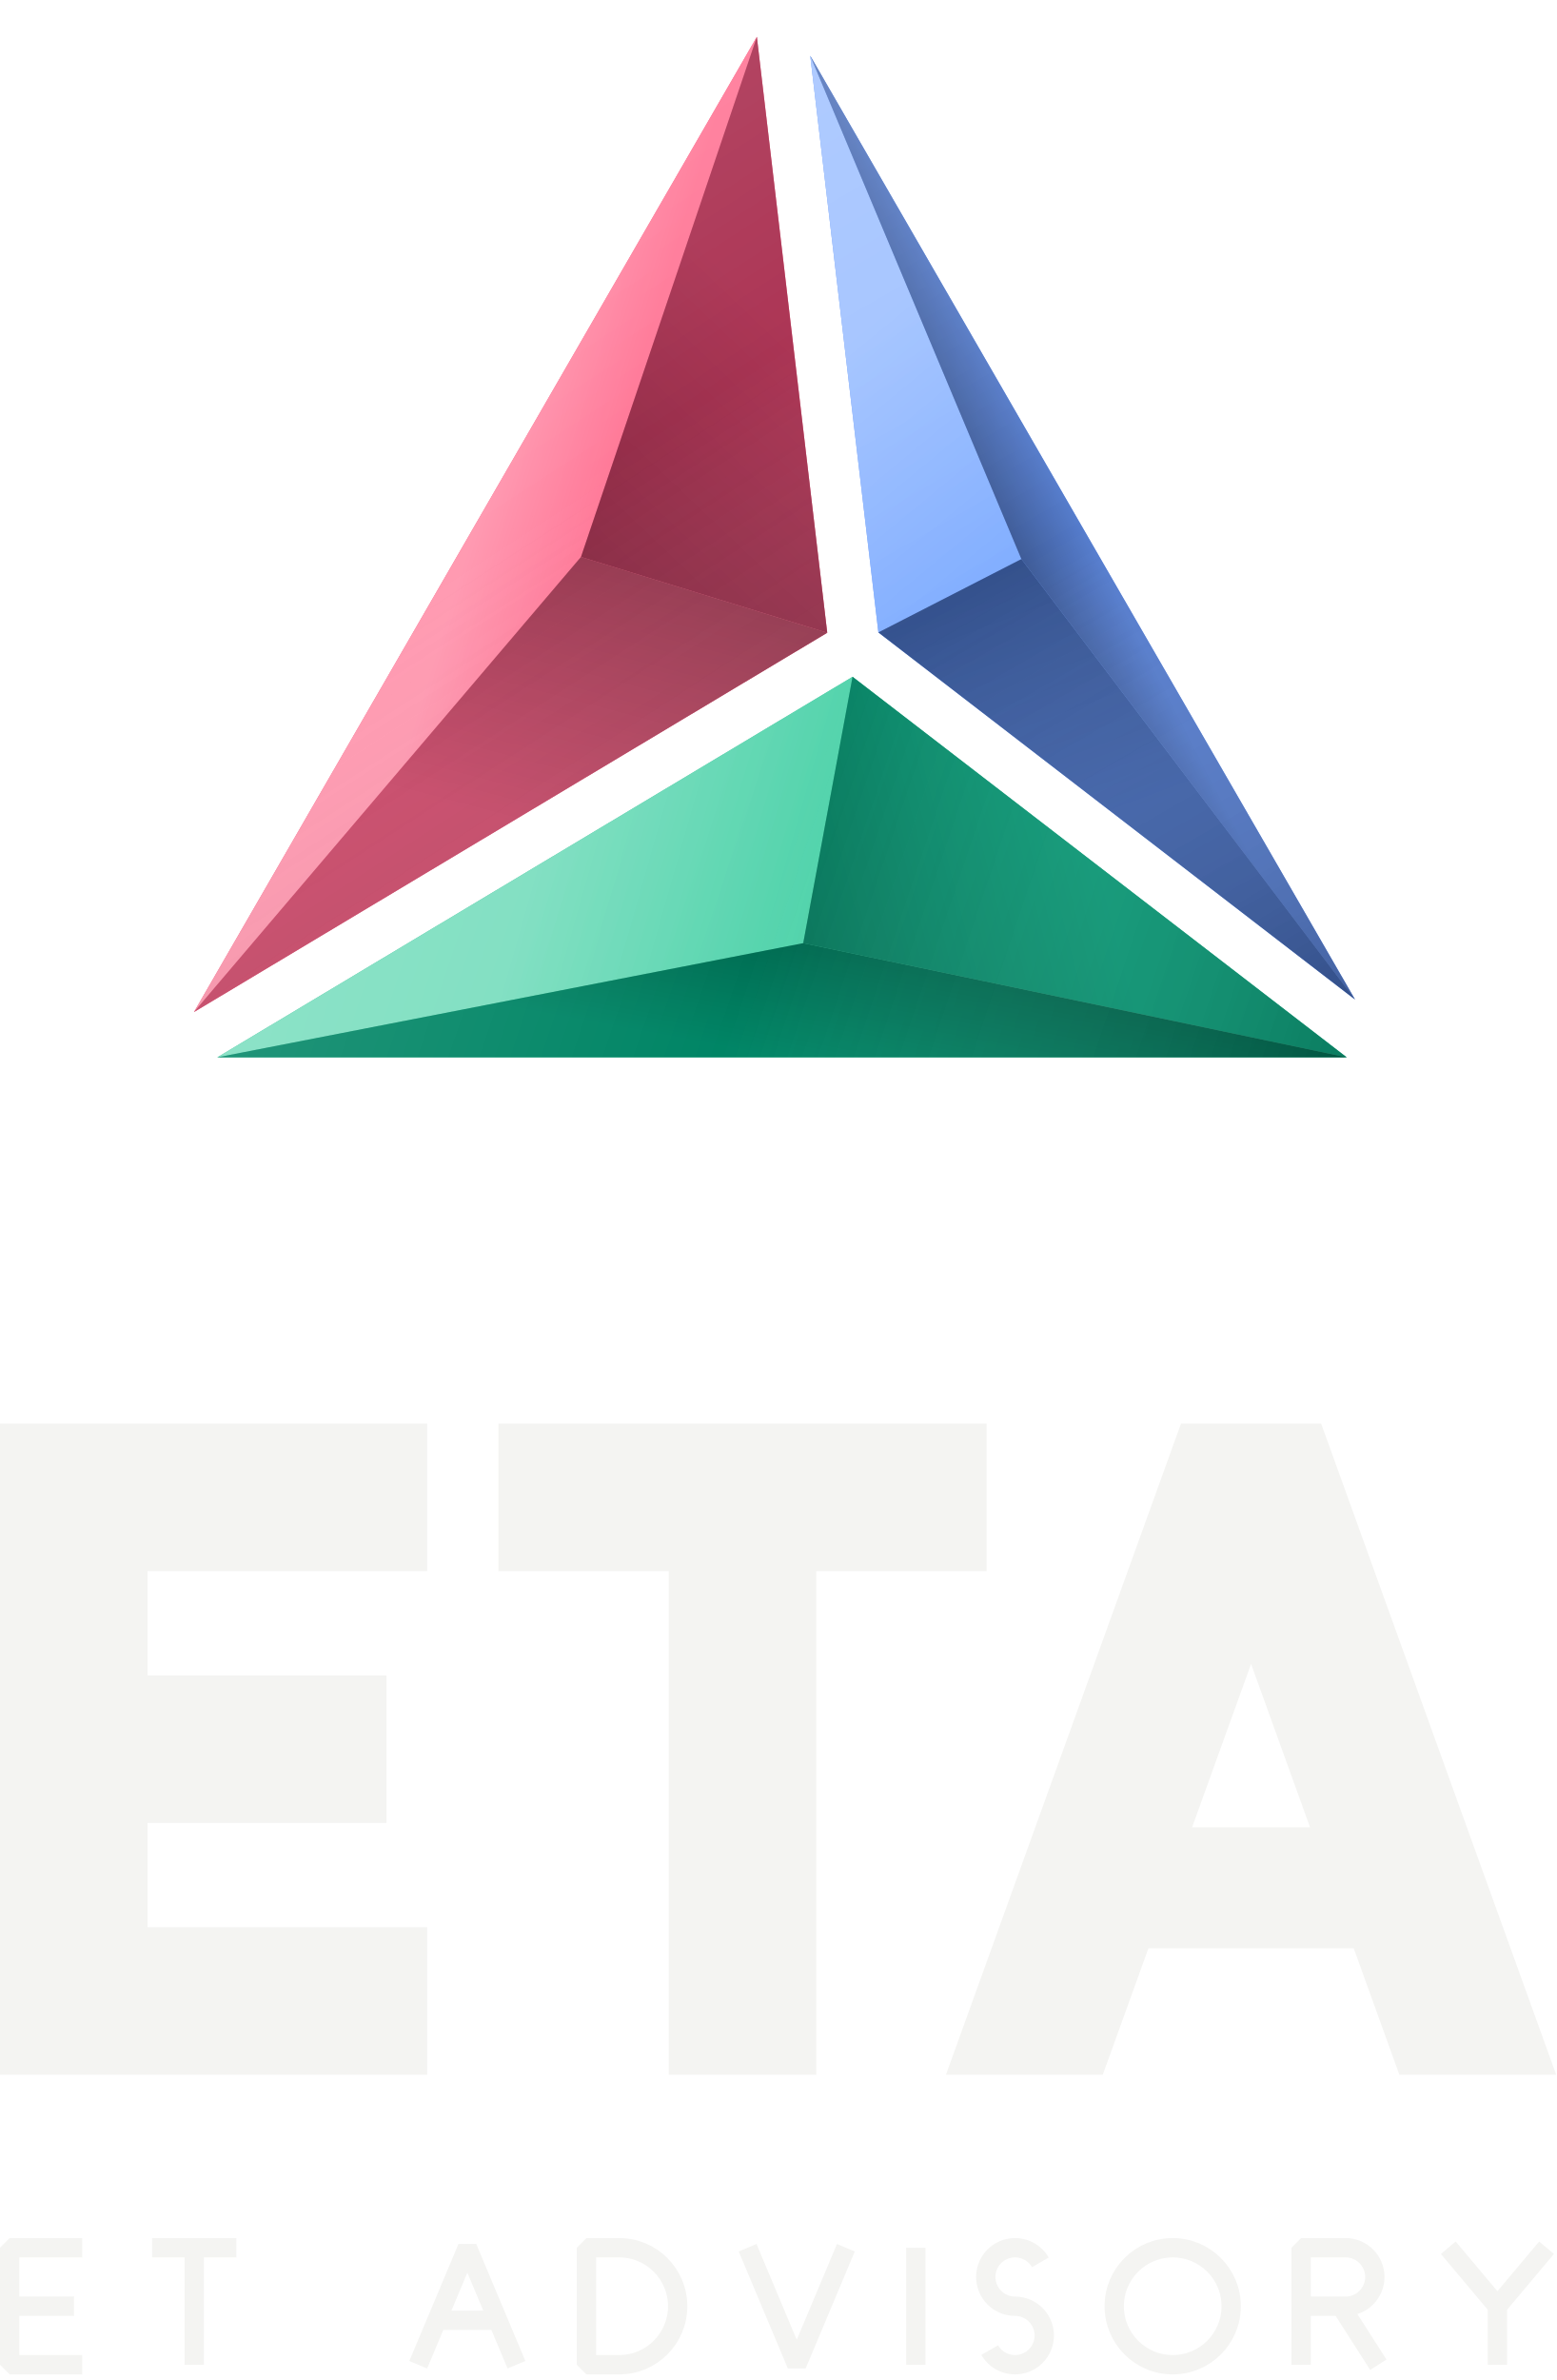
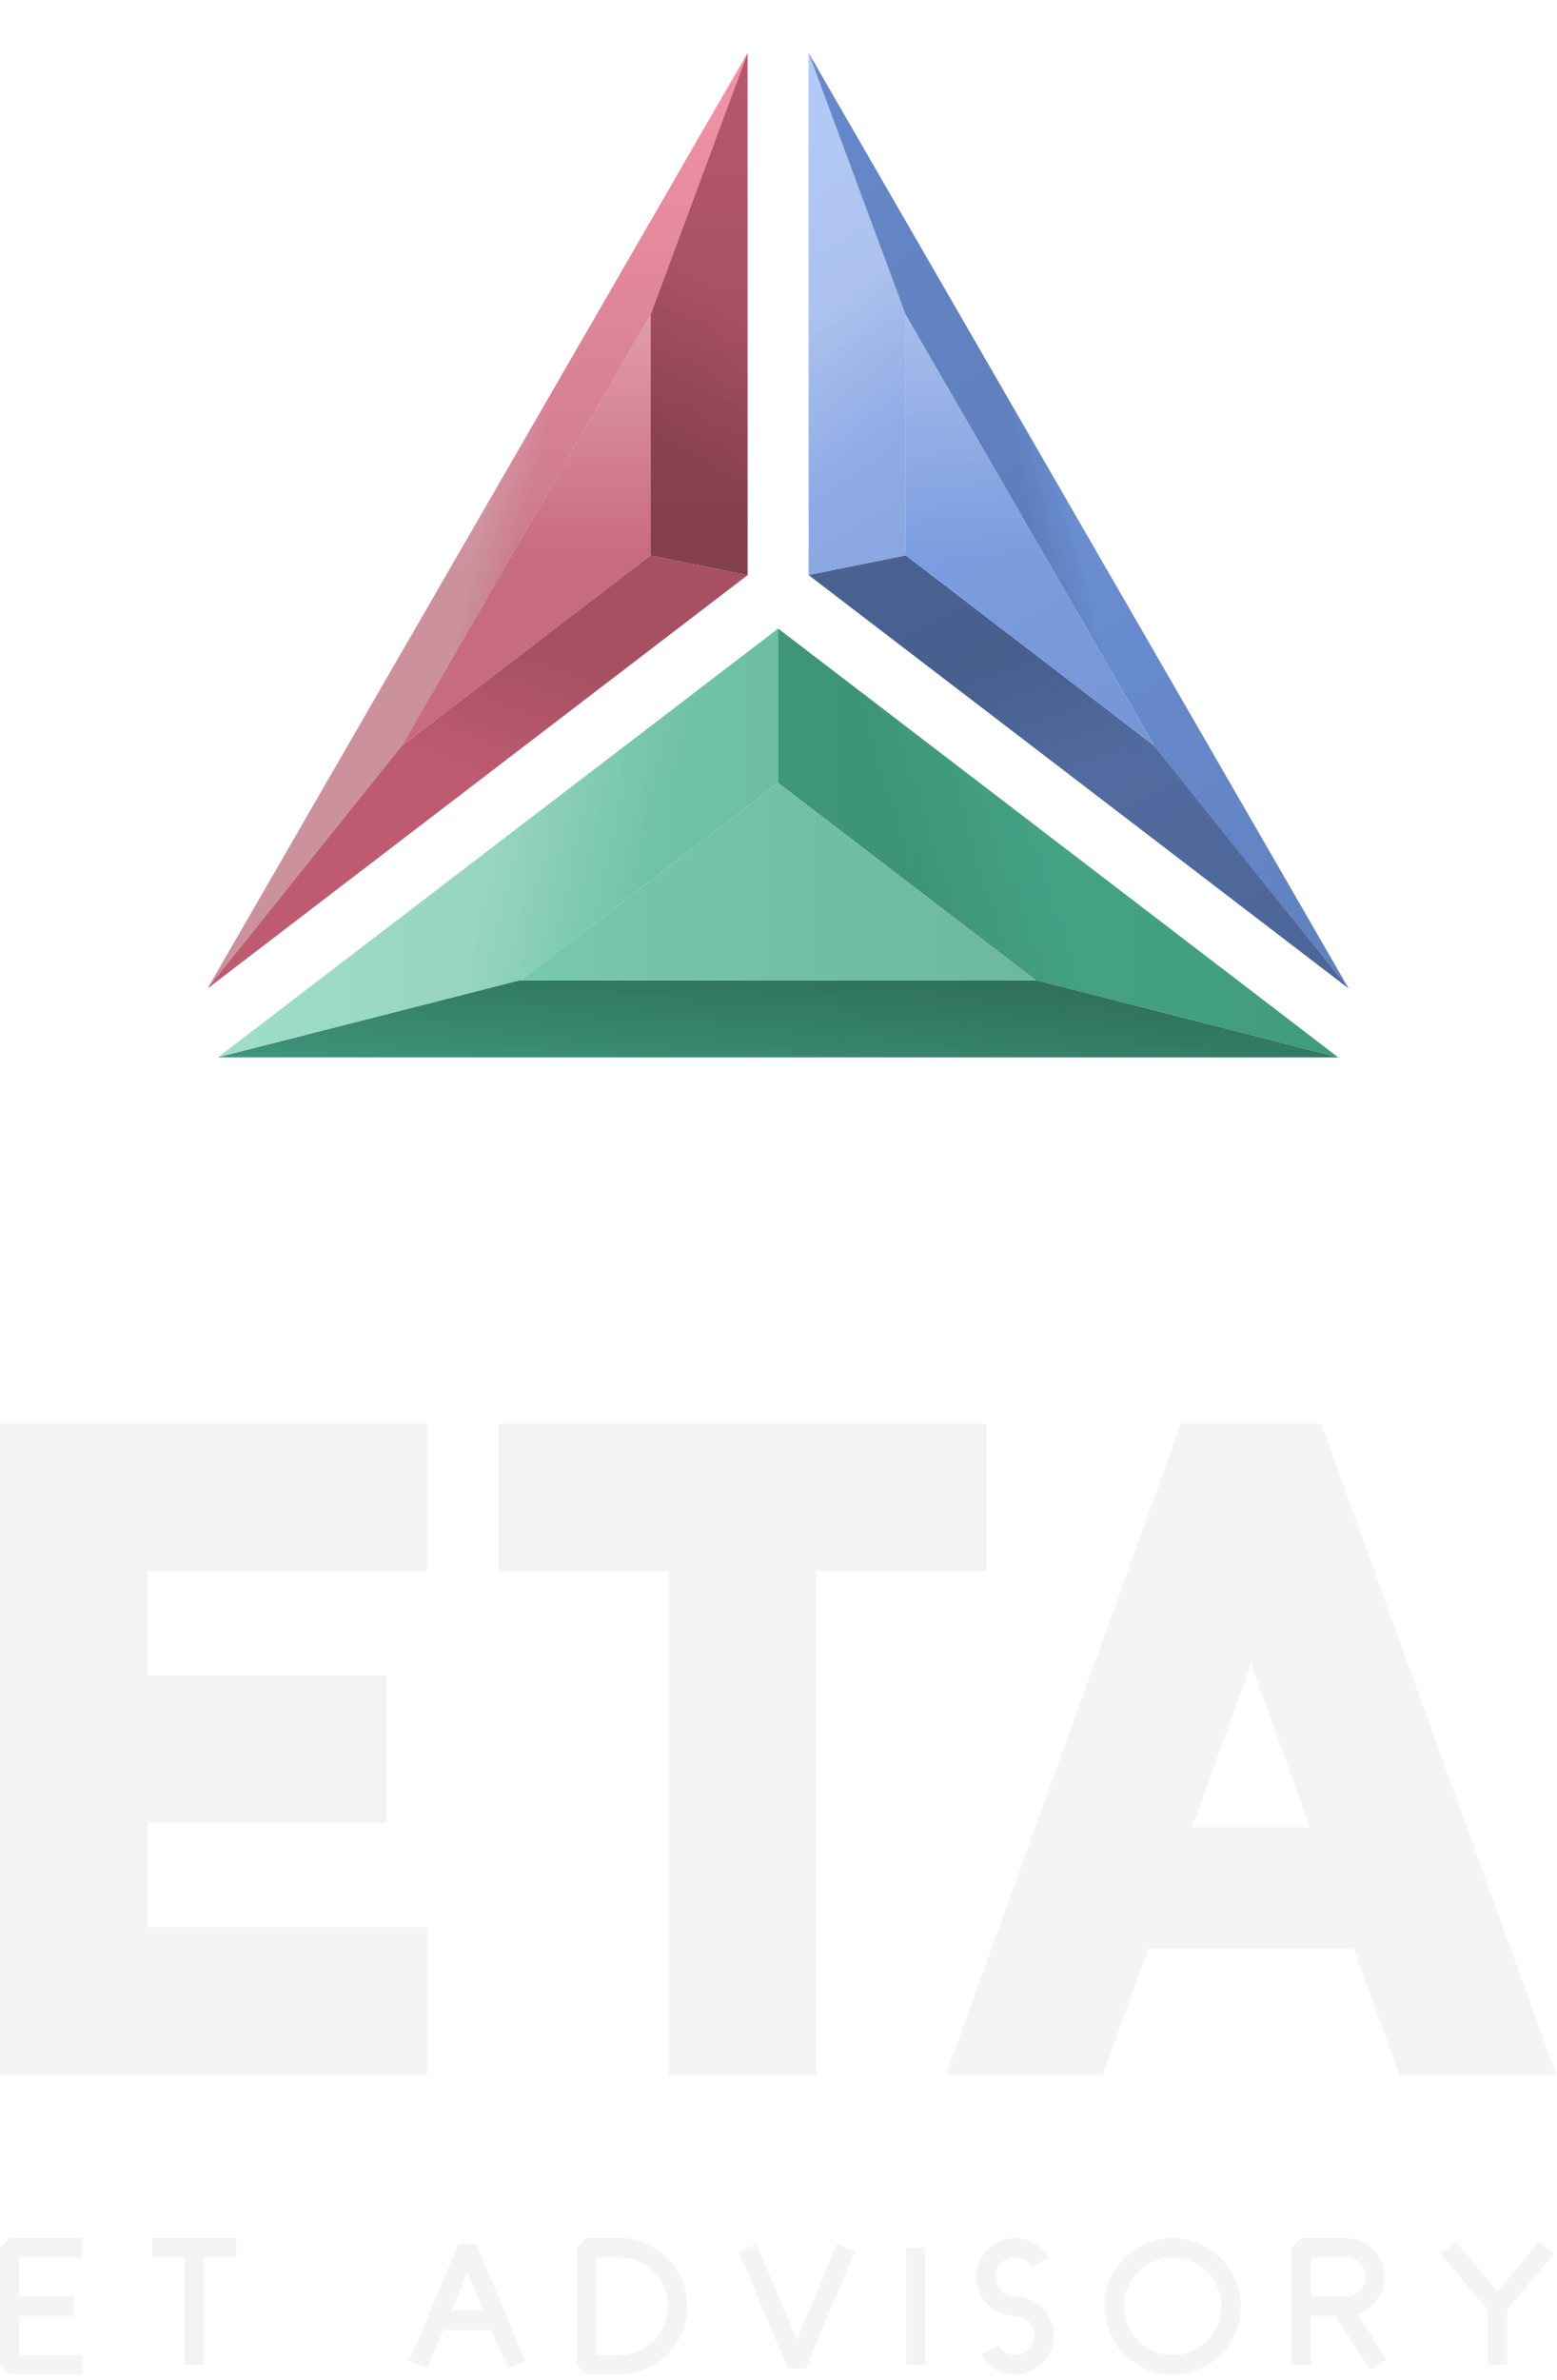
- <svg xmlns="http://www.w3.org/2000/svg" viewBox="0 0 153.00 233.92" role="img" aria-label="ET Advisory">
+ <svg xmlns="http://www.w3.org/2000/svg" viewBox="0 0 153 233.92" width="153" height="233.92" role="img" aria-label="ET Advisory">
  <defs>
-     <linearGradient id="d0" gradientUnits="userSpaceOnUse" x1="2.57" y1="3.62" x2="64.83" y2="99.47">
-       <stop offset="0" stop-color="#fff" stop-opacity=".16" />
-       <stop offset=".5" stop-color="#fff" stop-opacity="0" />
-       <stop offset="1" stop-color="#000" stop-opacity=".22" />
+     <linearGradient id="m0b0" gradientUnits="userSpaceOnUse" x1="46.95" y1="51.18" x2="51.73" y2="52.14">
+       <stop offset="0" stop-color="#ffffff" stop-opacity="0.28" />
+       <stop offset="1" stop-color="#ffffff" stop-opacity="0.0" />
    </linearGradient>
-     <linearGradient id="d0f0" gradientUnits="userSpaceOnUse" x1="30.24" y1="51.55" x2="40.62" y2="54.74">
-       <stop offset="0" stop-color="#fff" stop-opacity="0.24" />
-       <stop offset="1" stop-color="#fff" stop-opacity="0.0" />
+     <linearGradient id="m0b1" gradientUnits="userSpaceOnUse" x1="46.95" y1="76.84" x2="51.73" y2="63.94">
+       <stop offset="0" stop-color="#000000" stop-opacity="0.0" />
+       <stop offset="1" stop-color="#000000" stop-opacity="0.12" />
    </linearGradient>
-     <linearGradient id="d0f1" gradientUnits="userSpaceOnUse" x1="33.7" y1="80.83" x2="40.62" y2="54.74">
-       <stop offset="0" stop-color="#000" stop-opacity="0.0" />
-       <stop offset="1" stop-color="#000" stop-opacity="0.26" />
+     <linearGradient id="m0b2" gradientUnits="userSpaceOnUse" x1="73.5" y1="30.86" x2="63.94" y2="42.79">
+       <stop offset="0" stop-color="#000000" stop-opacity="0.0" />
+       <stop offset="1" stop-color="#000000" stop-opacity="0.14" />
    </linearGradient>
-     <linearGradient id="d0f2" gradientUnits="userSpaceOnUse" x1="61.37" y1="32.91" x2="40.62" y2="54.74">
-       <stop offset="0" stop-color="#000" stop-opacity="0.0" />
-       <stop offset="1" stop-color="#000" stop-opacity="0.2" />
+     <linearGradient id="m0t" gradientUnits="userSpaceOnUse" x1="63.94" y1="30.99" x2="63.94" y2="54.59">
+       <stop offset="0" stop-color="#ffffff" stop-opacity="0.34" />
+       <stop offset="1" stop-color="#ffffff" stop-opacity="0.0" />
    </linearGradient>
-     <linearGradient id="d1" gradientUnits="userSpaceOnUse" x1="63.16" y1="5.48" x2="116.72" y2="98.24">
-       <stop offset="0" stop-color="#fff" stop-opacity=".16" />
-       <stop offset=".5" stop-color="#fff" stop-opacity="0" />
-       <stop offset="1" stop-color="#000" stop-opacity=".22" />
+     <linearGradient id="m0s" gradientUnits="userSpaceOnUse" x1="73.5" y1="5.2" x2="73.5" y2="56.52">
+       <stop offset="0" stop-color="#000000" stop-opacity="0.0" />
+       <stop offset="1" stop-color="#000000" stop-opacity="0.18" />
    </linearGradient>
-     <linearGradient id="d1f0" gradientUnits="userSpaceOnUse" x1="66.51" y1="33.82" x2="83.92" y2="54.95">
-       <stop offset="0" stop-color="#fff" stop-opacity="0.24" />
-       <stop offset="1" stop-color="#fff" stop-opacity="0.0" />
+     <linearGradient id="m1b0" gradientUnits="userSpaceOnUse" x1="79.5" y1="30.86" x2="89.06" y2="42.79">
+       <stop offset="0" stop-color="#ffffff" stop-opacity="0.28" />
+       <stop offset="1" stop-color="#ffffff" stop-opacity="0.0" />
    </linearGradient>
-     <linearGradient id="d1f1" gradientUnits="userSpaceOnUse" x1="89.94" y1="51.86" x2="83.92" y2="54.95">
-       <stop offset="0" stop-color="#000" stop-opacity="0.0" />
-       <stop offset="1" stop-color="#000" stop-opacity="0.26" />
+     <linearGradient id="m1b1" gradientUnits="userSpaceOnUse" x1="106.05" y1="51.18" x2="101.27" y2="52.14">
+       <stop offset="0" stop-color="#000000" stop-opacity="0.0" />
+       <stop offset="1" stop-color="#000000" stop-opacity="0.12" />
    </linearGradient>
-     <linearGradient id="d1f2" gradientUnits="userSpaceOnUse" x1="93.29" y1="80.2" x2="83.92" y2="54.95">
-       <stop offset="0" stop-color="#000" stop-opacity="0.0" />
-       <stop offset="1" stop-color="#000" stop-opacity="0.2" />
+     <linearGradient id="m1b2" gradientUnits="userSpaceOnUse" x1="106.05" y1="76.84" x2="101.27" y2="63.94">
+       <stop offset="0" stop-color="#000000" stop-opacity="0.0" />
+       <stop offset="1" stop-color="#000000" stop-opacity="0.14" />
    </linearGradient>
-     <linearGradient id="d2" gradientUnits="userSpaceOnUse" x1="4.87" y1="66.52" x2="115.9" y2="103.92">
-       <stop offset="0" stop-color="#fff" stop-opacity=".16" />
-       <stop offset=".5" stop-color="#fff" stop-opacity="0" />
-       <stop offset="1" stop-color="#000" stop-opacity=".22" />
+     <linearGradient id="m1t" gradientUnits="userSpaceOnUse" x1="89.06" y1="30.99" x2="89.06" y2="54.59">
+       <stop offset="0" stop-color="#ffffff" stop-opacity="0.34" />
+       <stop offset="1" stop-color="#ffffff" stop-opacity="0.0" />
    </linearGradient>
-     <linearGradient id="d2f0" gradientUnits="userSpaceOnUse" x1="36.09" y1="85.22" x2="62.47" y2="92.7">
-       <stop offset="0" stop-color="#fff" stop-opacity="0.24" />
-       <stop offset="1" stop-color="#fff" stop-opacity="0.0" />
+     <linearGradient id="m1s" gradientUnits="userSpaceOnUse" x1="79.5" y1="5.2" x2="132.59" y2="97.15">
+       <stop offset="0" stop-color="#000000" stop-opacity="0.0" />
+       <stop offset="1" stop-color="#000000" stop-opacity="0.18" />
    </linearGradient>
-     <linearGradient id="d2f1" gradientUnits="userSpaceOnUse" x1="91.61" y1="85.22" x2="62.47" y2="92.7">
-       <stop offset="0" stop-color="#000" stop-opacity="0.0" />
-       <stop offset="1" stop-color="#000" stop-opacity="0.26" />
+     <linearGradient id="m2b0" gradientUnits="userSpaceOnUse" x1="48.97" y1="82.85" x2="63.84" y2="86.64">
+       <stop offset="0" stop-color="#ffffff" stop-opacity="0.28" />
+       <stop offset="1" stop-color="#ffffff" stop-opacity="0.0" />
    </linearGradient>
-     <linearGradient id="d2f2" gradientUnits="userSpaceOnUse" x1="60.39" y1="103.92" x2="62.47" y2="92.7">
-       <stop offset="0" stop-color="#000" stop-opacity="0.0" />
-       <stop offset="1" stop-color="#000" stop-opacity="0.2" />
+     <linearGradient id="m2b1" gradientUnits="userSpaceOnUse" x1="104.03" y1="82.85" x2="89.16" y2="86.64">
+       <stop offset="0" stop-color="#000000" stop-opacity="0.0" />
+       <stop offset="1" stop-color="#000000" stop-opacity="0.12" />
+     </linearGradient>
+     <linearGradient id="m2b2" gradientUnits="userSpaceOnUse" x1="76.5" y1="103.92" x2="76.5" y2="96.34">
+       <stop offset="0" stop-color="#000000" stop-opacity="0.0" />
+       <stop offset="1" stop-color="#000000" stop-opacity="0.14" />
+     </linearGradient>
+     <linearGradient id="m2t" gradientUnits="userSpaceOnUse" x1="51.17" y1="96.34" x2="51.17" y2="96.34">
+       <stop offset="0" stop-color="#ffffff" stop-opacity="0.34" />
+       <stop offset="1" stop-color="#ffffff" stop-opacity="0.0" />
+     </linearGradient>
+     <linearGradient id="m2s" gradientUnits="userSpaceOnUse" x1="21.44" y1="103.92" x2="131.56" y2="103.92">
+       <stop offset="0" stop-color="#000000" stop-opacity="0.0" />
+       <stop offset="1" stop-color="#000000" stop-opacity="0.18" />
    </linearGradient>
  </defs>
-   <g transform="translate(16.5 0)">
-     <path d="M57.91 3.62 L2.57 99.47 L64.83 62.19Z" fill="#f2748f" />
-     <path d="M57.91 3.62 L2.57 99.47 L40.62 54.74Z" fill="#ff7a99" />
-     <path d="M57.91 3.62 L2.57 99.47 L40.62 54.74Z" fill="url(#d0f0)" />
-     <path d="M2.57 99.47 L64.83 62.19 L40.62 54.74Z" fill="#cb4b6b" />
-     <path d="M2.57 99.47 L64.83 62.19 L40.62 54.74Z" fill="url(#d0f1)" />
-     <path d="M64.83 62.19 L57.91 3.62 L40.62 54.74Z" fill="#ac3555" />
-     <path d="M64.83 62.19 L57.91 3.62 L40.62 54.74Z" fill="url(#d0f2)" />
-     <path d="M57.91 3.62 L2.57 99.47 L64.83 62.19Z" fill="url(#d0)" />
-   </g>
-   <g transform="translate(16.5 0)">
-     <path d="M116.72 98.24 L63.16 5.48 L69.86 62.16Z" fill="#7aa2f2" />
-     <path d="M63.16 5.48 L69.86 62.16 L83.92 54.95Z" fill="#82aeff" />
-     <path d="M63.16 5.48 L69.86 62.16 L83.92 54.95Z" fill="url(#d1f0)" />
-     <path d="M63.16 5.48 L116.72 98.24 L83.92 54.95Z" fill="#557ccd" />
-     <path d="M63.16 5.48 L116.72 98.24 L83.92 54.95Z" fill="url(#d1f1)" />
-     <path d="M69.86 62.16 L116.72 98.24 L83.92 54.95Z" fill="#4165af" />
-     <path d="M69.86 62.16 L116.72 98.24 L83.92 54.95Z" fill="url(#d1f2)" />
-     <path d="M116.72 98.24 L63.16 5.48 L69.86 62.16Z" fill="url(#d1)" />
-   </g>
-   <g transform="translate(16.5 0)">
-     <path d="M4.87 103.92 L115.9 103.92 L67.32 66.52Z" fill="#52c4a0" />
-     <path d="M4.87 103.92 L67.32 66.52 L62.47 92.7Z" fill="#51d3ab" />
-     <path d="M4.87 103.92 L67.32 66.52 L62.47 92.7Z" fill="url(#d2f0)" />
-     <path d="M67.32 66.52 L115.9 103.92 L62.47 92.7Z" fill="#0c9f7b" />
-     <path d="M67.32 66.52 L115.9 103.92 L62.47 92.7Z" fill="url(#d2f1)" />
-     <path d="M4.87 103.92 L115.9 103.92 L62.47 92.7Z" fill="#008565" />
-     <path d="M4.87 103.92 L115.9 103.92 L62.47 92.7Z" fill="url(#d2f2)" />
-     <path d="M4.87 103.92 L115.9 103.92 L67.32 66.52Z" fill="url(#d2)" />
-   </g>
-   <path d="M0 0 L42 0 L42 14.5 L14.5 14.5 L14.5 24.75 L38 24.75 L38 39.25 L14.5 39.25 L14.5 49.5 L42 49.5 L42 64 L0 64ZM49 0 L97 0 L97 14.5 L80.25 14.5 L80.25 64 L65.75 64 L65.75 14.5 L49 14.5ZM93 64 L116.11 0 L129.89 0 L153 64 L137.58 64 L123 23.62 L108.42 64ZM116.2 39.68 L129.8 39.68 L134.09 51.57 L111.91 51.57Z" transform="translate(0 139.92)" fill="#f4f4f2" />
-   <path d="M8.08 0H0.95V11.5H8.08M0.95 5.75H7.275M14.957 0H23.237M19.097 0V11.5M41.118 11.5L45.948 0L50.778 11.5M42.958 7.13H48.938M57.656 0V11.5H60.876A5.75 5.75 0 0 0 60.876 0ZM73.503 0L78.333 11.5L83.163 0M90.041 0V11.5M102.283 1.438A2.875 2.875 0 1 0 99.793 5.75A2.875 2.875 0 1 1 97.303 10.062M115.295 0A5.75 5.75 0 1 1 115.295 11.5A5.75 5.75 0 1 1 115.295 0ZM127.923 11.5V0H132.293A2.875 2.875 0 0 1 132.293 5.75H127.923M131.833 5.75L135.513 11.5M142.39 0L147.22 5.75L152.05 0M147.22 5.75V11.5" transform="translate(0 220.92)" fill="none" stroke="#f4f4f2" stroke-width="1.9" stroke-linejoin="bevel" />
+   <path d="M73.5 5.2 L20.41 97.15 L39.52 73.29 L63.94 30.99Z" fill="#f593a8" />
+   <path d="M73.5 5.2 L20.41 97.15 L39.52 73.29 L63.94 30.99Z" fill="url(#m0b0)" />
+   <path d="M20.41 97.15 L73.5 56.52 L63.94 54.59 L39.52 73.29Z" fill="#e86f89" />
+   <path d="M20.41 97.15 L73.5 56.52 L63.94 54.59 L39.52 73.29Z" fill="url(#m0b1)" />
+   <path d="M73.5 56.52 L73.5 5.2 L63.94 30.99 L63.94 54.59Z" fill="#b8586d" />
+   <path d="M73.5 56.52 L73.5 5.2 L63.94 30.99 L63.94 54.59Z" fill="url(#m0b2)" />
+   <path d="M63.94 30.99 L39.52 73.29 L63.94 54.59Z" fill="#f3829a" />
+   <path d="M63.94 30.99 L39.52 73.29 L63.94 54.59Z" fill="url(#m0t)" />
+   <path d="M73.5 5.2 L20.41 97.15 L73.5 56.52Z" fill="url(#m0s)" />
+   <path d="M79.5 5.2 L79.5 56.52 L89.06 54.59 L89.06 30.99Z" fill="#97b6f5" />
+   <path d="M79.5 5.2 L79.5 56.52 L89.06 54.59 L89.06 30.99Z" fill="url(#m1b0)" />
+   <path d="M132.59 97.15 L79.5 5.2 L89.06 30.99 L113.48 73.29Z" fill="#759ce8" />
+   <path d="M132.59 97.15 L79.5 5.2 L89.06 30.99 L113.48 73.29Z" fill="url(#m1b1)" />
+   <path d="M79.5 56.52 L132.59 97.15 L113.48 73.29 L89.06 54.59Z" fill="#5d7bb8" />
+   <path d="M79.5 56.52 L132.59 97.15 L113.48 73.29 L89.06 54.59Z" fill="url(#m1b2)" />
+   <path d="M113.48 73.29 L89.06 30.99 L89.06 54.59Z" fill="#87abf3" />
+   <path d="M113.48 73.29 L89.06 30.99 L89.06 54.59Z" fill="url(#m1t)" />
+   <path d="M132.59 97.15 L79.5 5.2 L79.5 56.52Z" fill="url(#m1s)" />
+   <path d="M21.44 103.92 L76.5 61.78 L76.5 76.95 L51.17 96.34Z" fill="#78d1b5" />
+   <path d="M21.44 103.92 L76.5 61.78 L76.5 76.95 L51.17 96.34Z" fill="url(#m2b0)" />
+   <path d="M76.5 61.78 L131.56 103.92 L101.83 96.34 L76.5 76.95Z" fill="#4fbc9a" />
+   <path d="M76.5 61.78 L131.56 103.92 L101.83 96.34 L76.5 76.95Z" fill="url(#m2b1)" />
+   <path d="M21.44 103.92 L131.56 103.92 L101.83 96.34 L51.17 96.34Z" fill="#3e957a" />
+   <path d="M21.44 103.92 L131.56 103.92 L101.83 96.34 L51.17 96.34Z" fill="url(#m2b2)" />
+   <path d="M51.17 96.34 L101.83 96.34 L76.5 76.95Z" fill="#63caaa" />
+   <path d="M51.17 96.34 L101.83 96.34 L76.5 76.95Z" fill="url(#m2t)" />
+   <path d="M21.44 103.92 L131.56 103.92 L76.5 61.78Z" fill="url(#m2s)" />
+   <path d="M0 139.92 L42 139.92 L42 154.42 L14.5 154.42 L14.5 164.67 L38 164.67 L38 179.17 L14.5 179.17 L14.5 189.42 L42 189.42 L42 203.92 L0 203.92ZM49 139.92 L97 139.92 L97 154.42 L80.25 154.42 L80.25 203.92 L65.75 203.92 L65.75 154.42 L49 154.42ZM93 203.92 L116.11 139.92 L129.89 139.92 L153 203.92 L137.58 203.92 L123 163.54 L108.42 203.92ZM116.2 179.6 L129.8 179.6 L134.09 191.49 L111.91 191.49Z" fill="#f4f4f2" />
+   <path d="M8.08 0H0.95V11.5H8.08M0.95 5.75H7.275M14.957 0H23.237M19.097 0V11.5M41.118 11.5L45.948 0L50.778 11.5M42.958 7.13H48.938M57.656 0V11.5H60.876A5.75 5.75 0 0 0 60.876 0ZM73.503 0L78.333 11.5L83.163 0M90.041 0V11.5M102.283 1.438A2.875 2.875 0 1 0 99.793 5.75A2.875 2.875 0 1 1 97.303 10.062M115.295 0A5.75 5.75 0 1 1 115.295 11.5A5.75 5.75 0 1 1 115.295 0ZM127.923 11.5V0H132.293A2.875 2.875 0 0 1 132.293 5.75H127.923M131.833 5.75L135.513 11.5M142.39 0L147.22 5.75L152.05 0M147.22 5.75V11.5" fill="none" stroke="#f4f4f2" stroke-width="1.9" stroke-linejoin="bevel" stroke-linecap="butt" transform="translate(0 220.923)" />
</svg>
